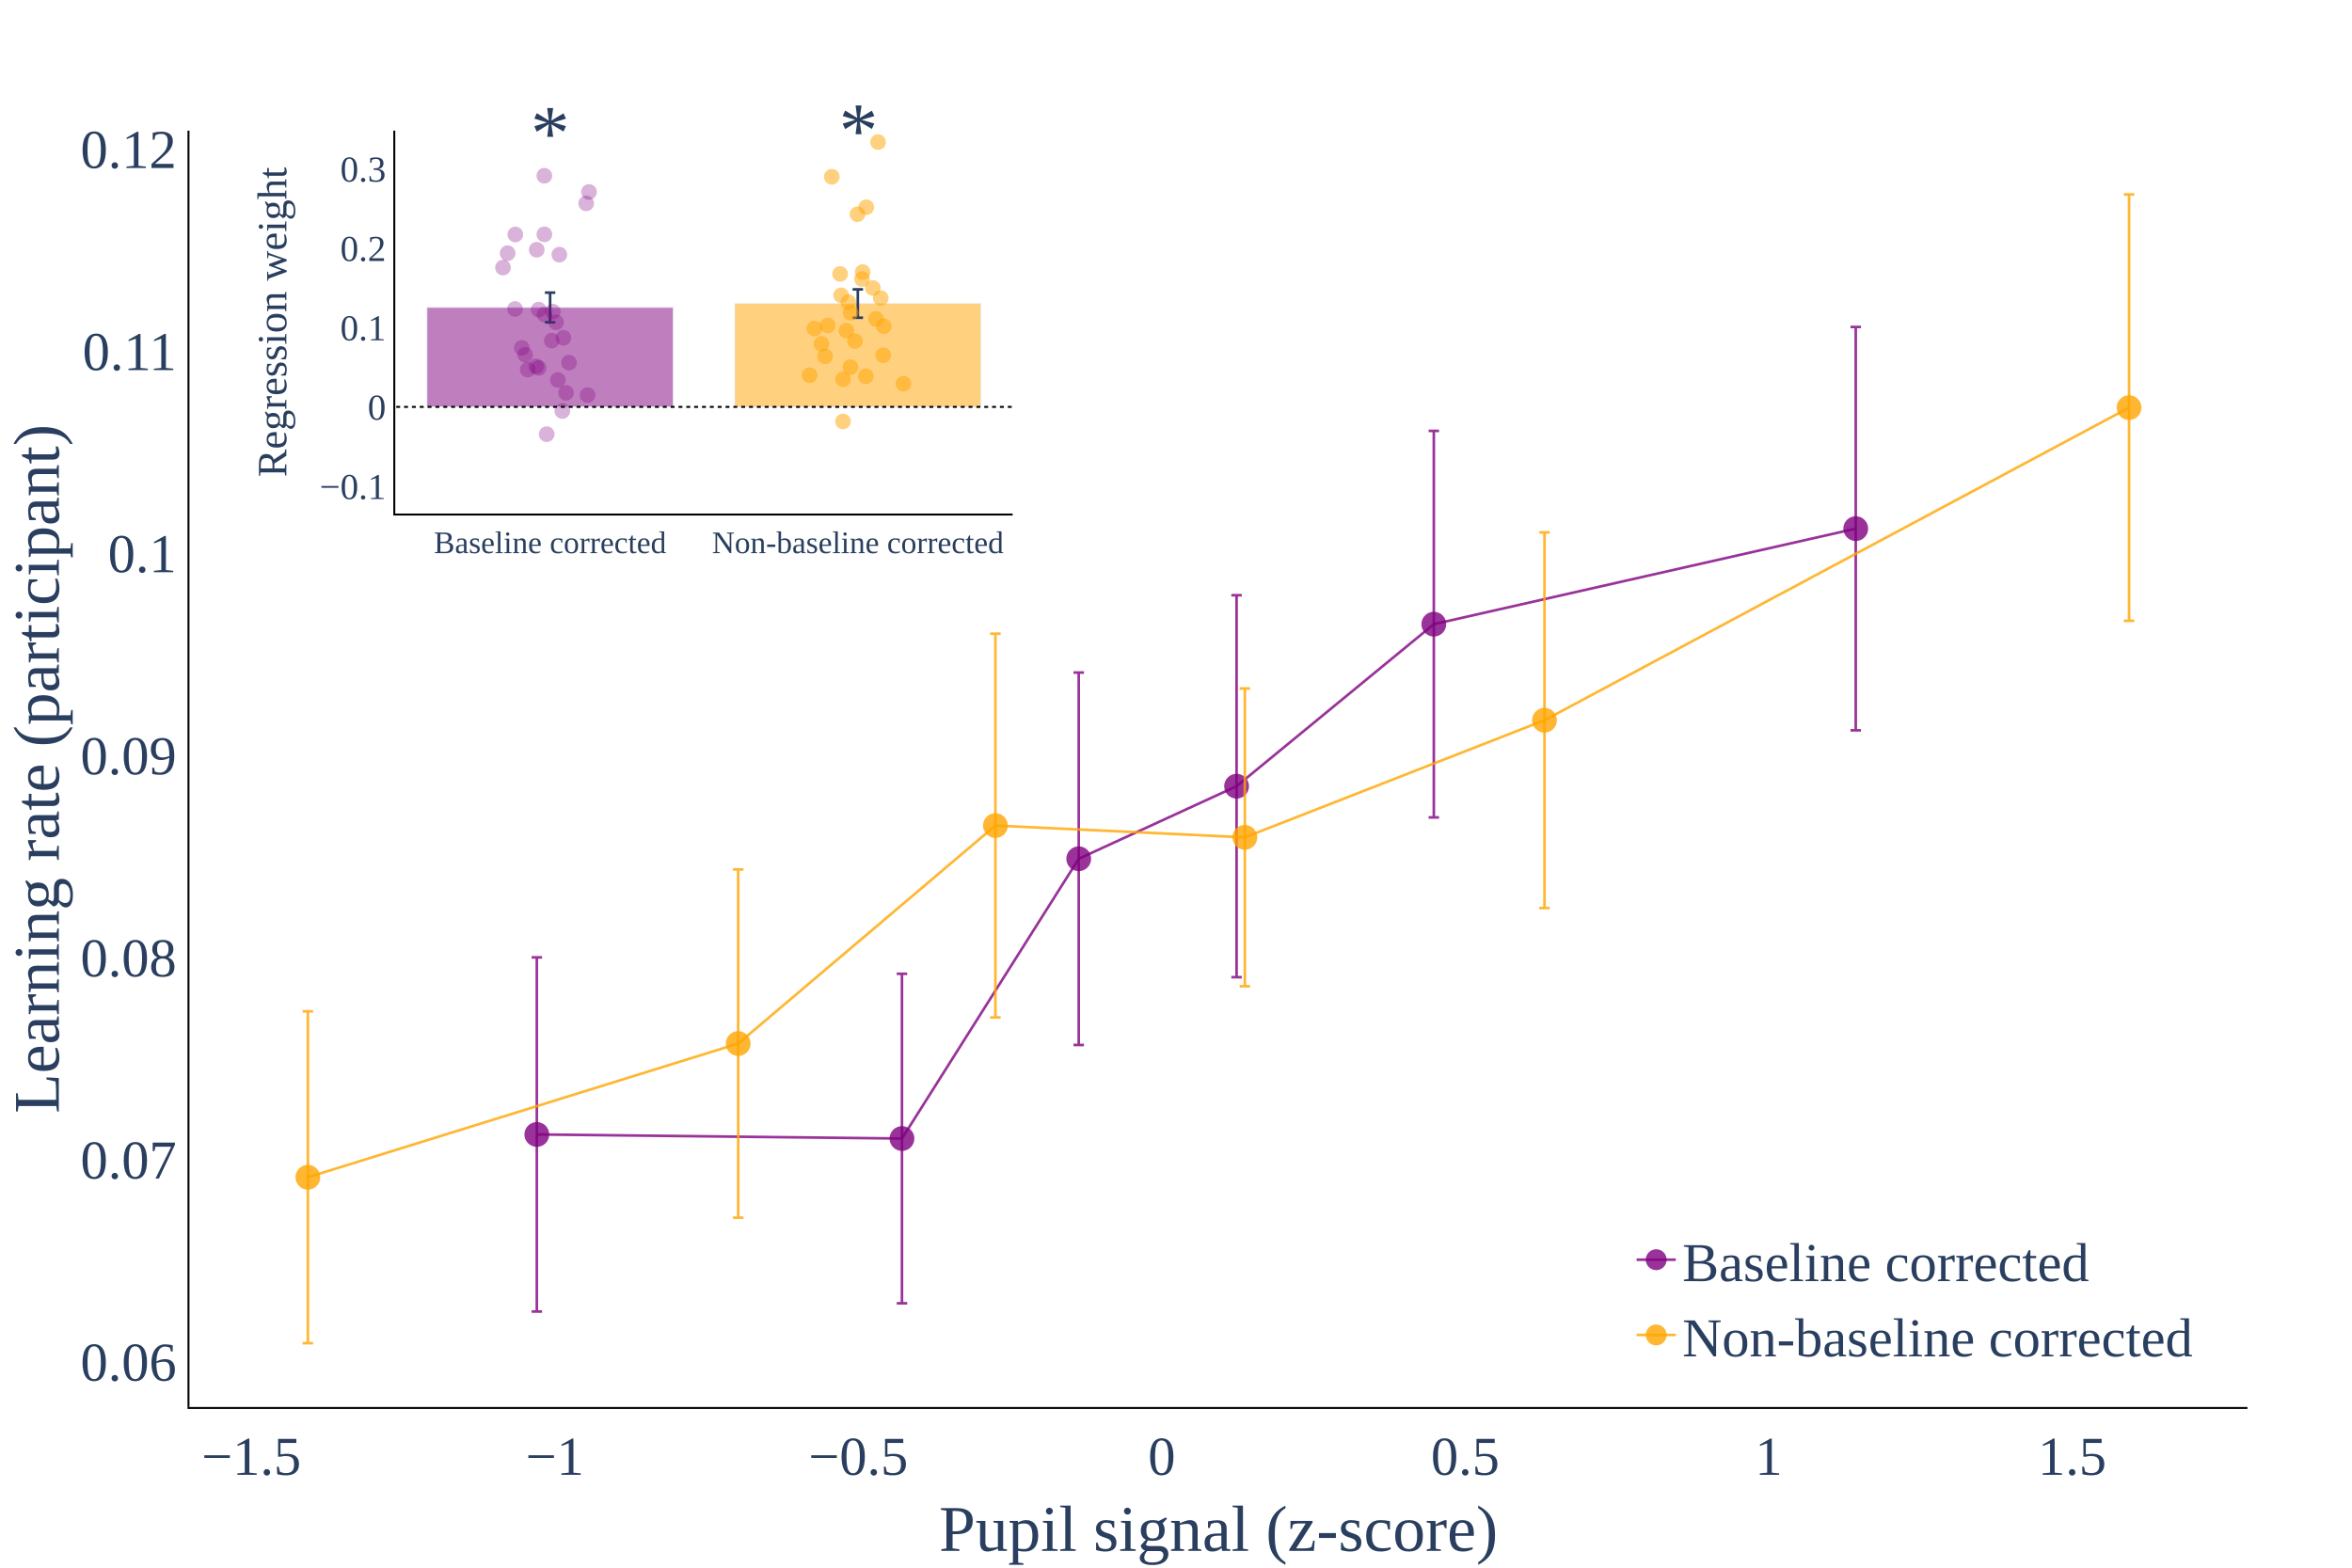
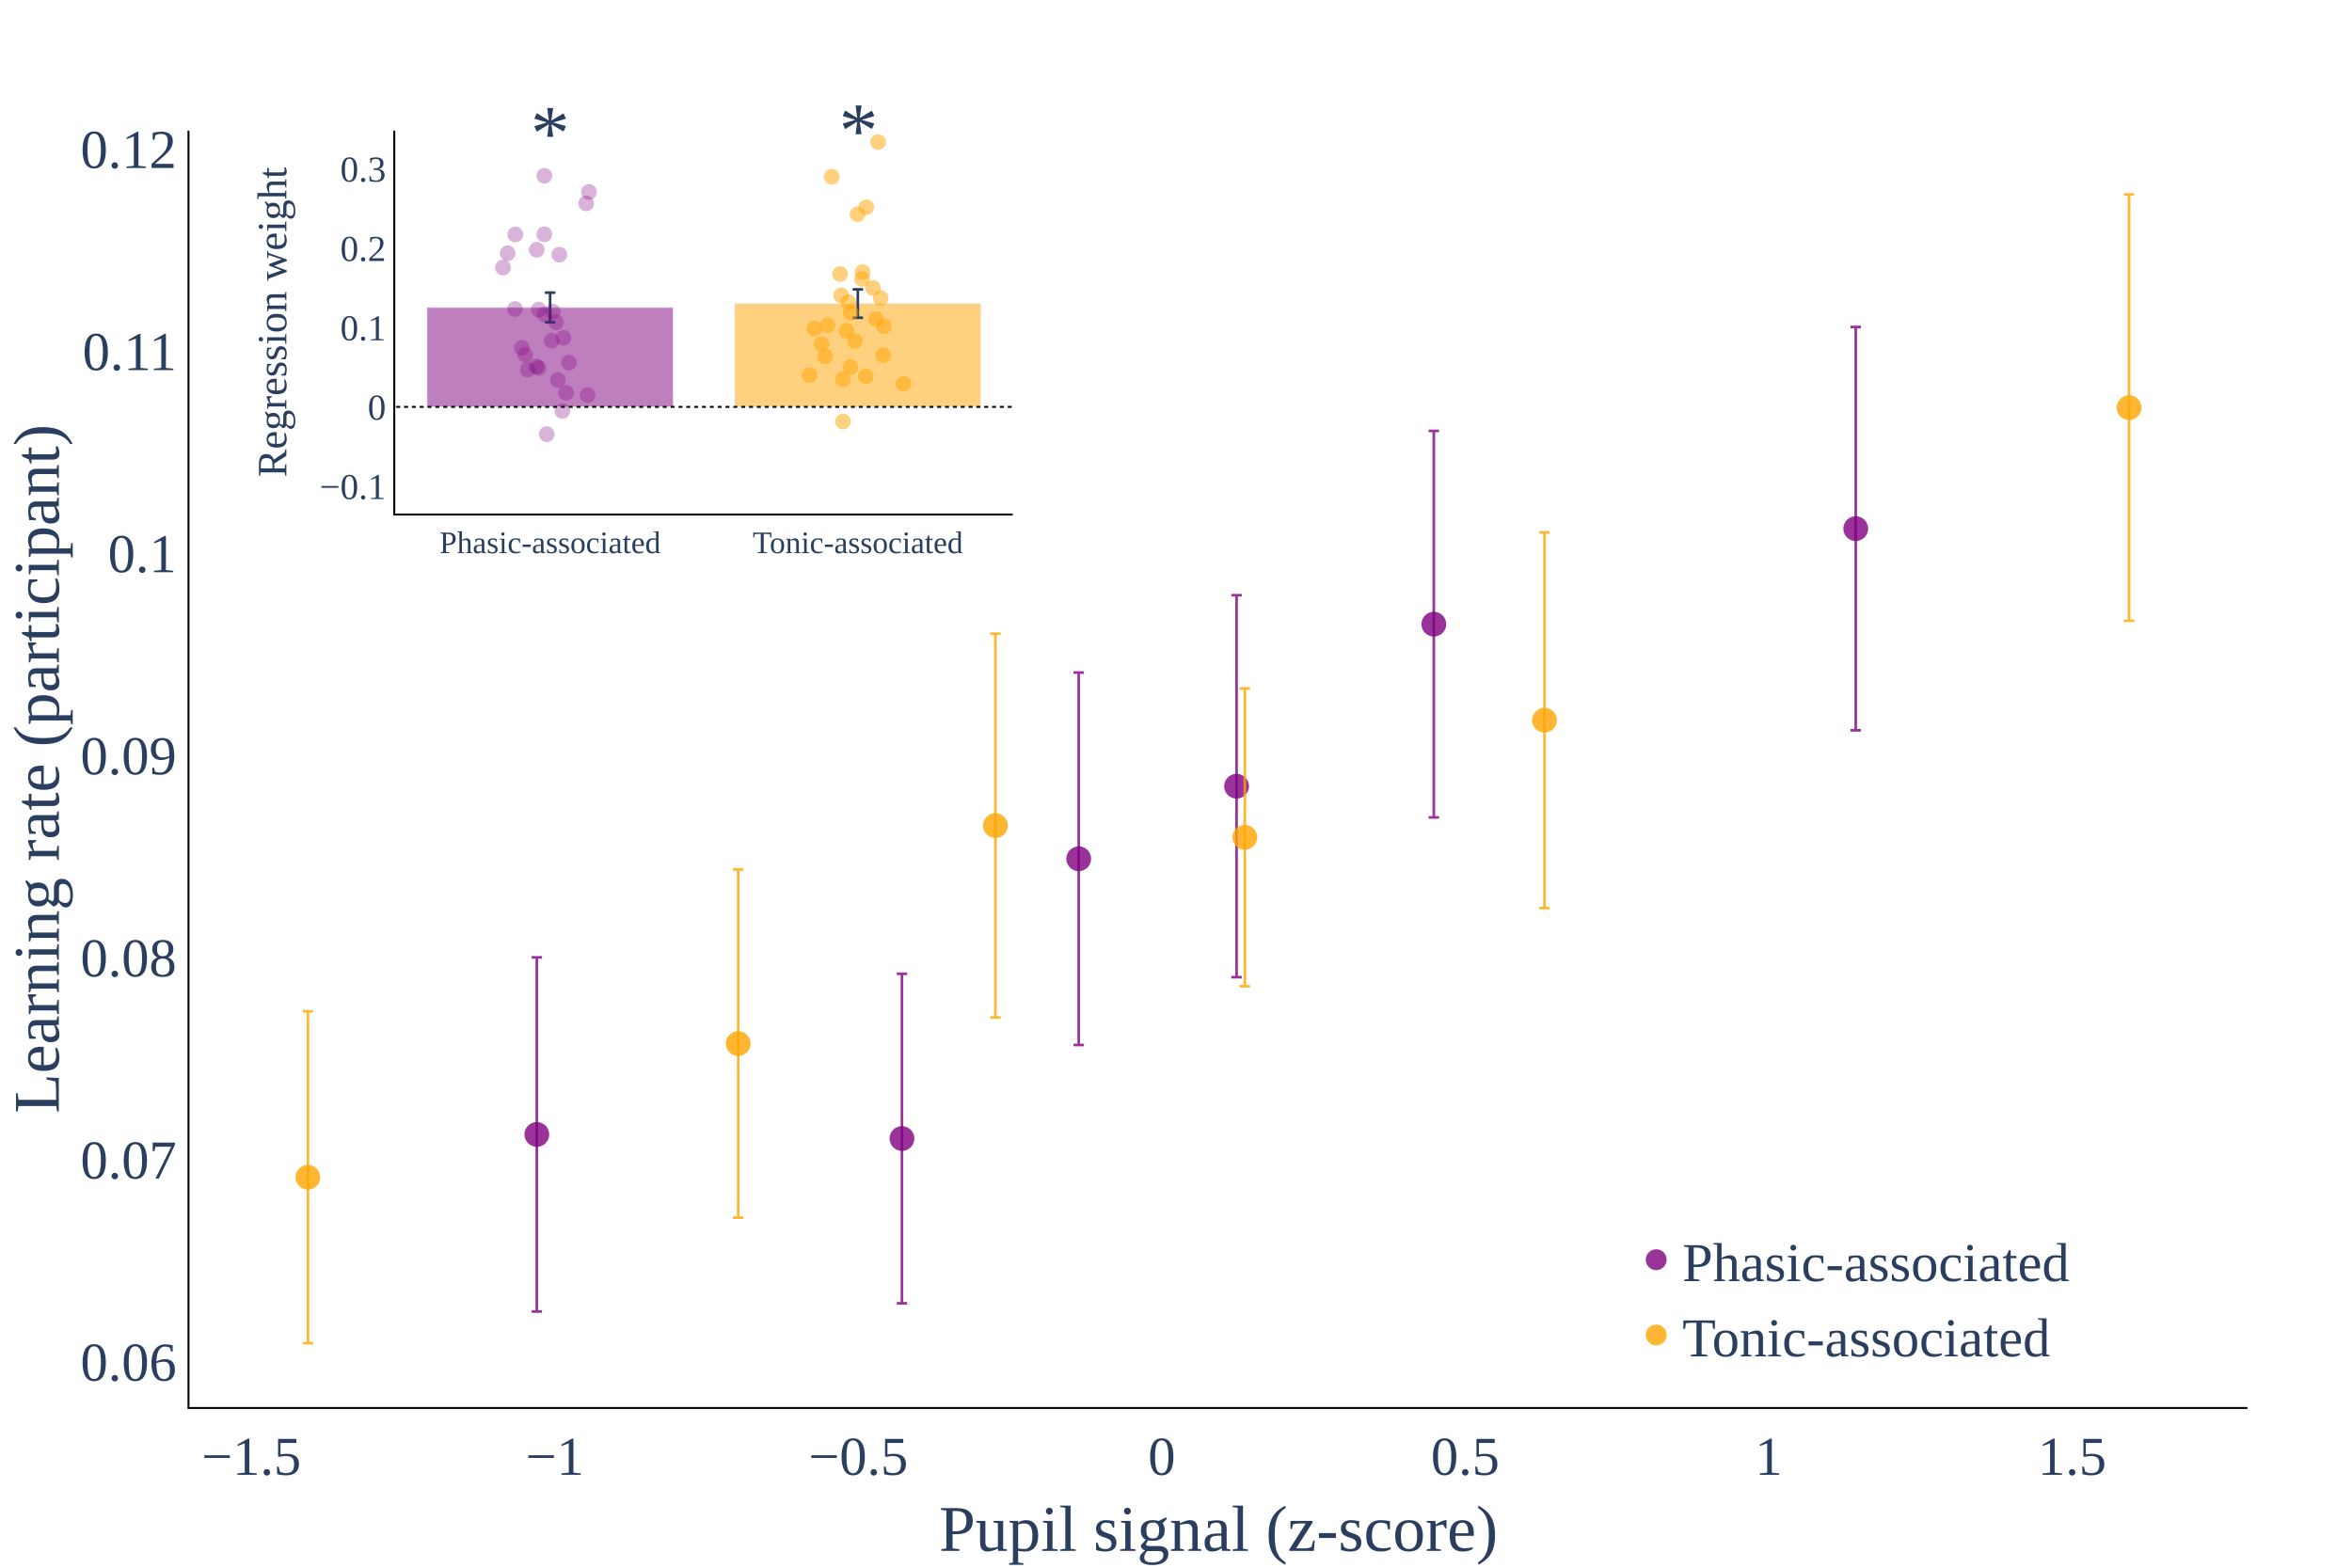
<svg xmlns="http://www.w3.org/2000/svg" class="main-svg" width="1800" height="1200" style="" viewBox="0 0 1800 1200">
  <rect x="0" y="0" width="1800" height="1200" style="fill: rgb(255, 255, 255); fill-opacity: 1;" />
-   <defs id="defs-8e2ad0">
+   <defs id="defs-ba826e">
    <g class="clips">
-       <clipPath id="clip8e2ad0xyplot" class="plotclip">
+       <clipPath id="clipba826exyplot" class="plotclip">
        <rect width="1575" height="977" />
      </clipPath>
-       <clipPath id="clip8e2ad0x2y2plot" class="plotclip">
+       <clipPath id="clipba826ex2y2plot" class="plotclip">
        <rect width="472.5" height="293.1" />
      </clipPath>
-       <clipPath class="axesclip" id="clip8e2ad0x">
+       <clipPath class="axesclip" id="clipba826ex">
        <rect x="145" y="0" width="1575" height="1200" />
      </clipPath>
-       <clipPath class="axesclip" id="clip8e2ad0y">
+       <clipPath class="axesclip" id="clipba826ey">
        <rect x="0" y="100" width="1800" height="977" />
      </clipPath>
-       <clipPath class="axesclip" id="clip8e2ad0xy">
+       <clipPath class="axesclip" id="clipba826exy">
        <rect x="145" y="100" width="1575" height="977" />
      </clipPath>
-       <clipPath class="axesclip" id="clip8e2ad0y2">
+       <clipPath class="axesclip" id="clipba826ey2">
        <rect x="0" y="100" width="1800" height="293.1" />
      </clipPath>
-       <clipPath class="axesclip" id="clip8e2ad0xy2">
+       <clipPath class="axesclip" id="clipba826exy2">
        <rect x="145" y="100" width="1575" height="293.1" />
      </clipPath>
-       <clipPath class="axesclip" id="clip8e2ad0x2">
+       <clipPath class="axesclip" id="clipba826ex2">
        <rect x="302.5" y="0" width="472.5" height="1200" />
      </clipPath>
-       <clipPath class="axesclip" id="clip8e2ad0x2y">
+       <clipPath class="axesclip" id="clipba826ex2y">
        <rect x="302.5" y="100" width="472.5" height="977" />
      </clipPath>
-       <clipPath class="axesclip" id="clip8e2ad0x2y2">
+       <clipPath class="axesclip" id="clipba826ex2y2">
        <rect x="302.5" y="100" width="472.5" height="293.1" />
      </clipPath>
    </g>
    <g class="gradients" />
    <g class="patterns" />
  </defs>
  <g class="bglayer">
    <rect class="bg" x="145" y="100" width="1575" height="977" style="fill: rgb(255, 255, 255); fill-opacity: 1; stroke-width: 0;" />
  </g>
  <g class="layer-below">
    <g class="imagelayer" />
    <g class="shapelayer" />
  </g>
  <g class="cartesianlayer">
    <g class="subplot xy">
      <g class="layer-subplot">
        <g class="shapelayer" />
        <g class="imagelayer" />
      </g>
      <g class="minor-gridlayer">
        <g class="x" />
        <g class="y" />
      </g>
      <g class="gridlayer">
        <g class="x">
          <path class="xgrid crisp" transform="translate(192.38,0)" d="M0,100v977" style="stroke: rgb(255, 255, 255); stroke-opacity: 1; stroke-width: 1px;" />
          <path class="xgrid crisp" transform="translate(424.63,0)" d="M0,100v977" style="stroke: rgb(255, 255, 255); stroke-opacity: 1; stroke-width: 1px;" />
          <path class="xgrid crisp" transform="translate(656.87,0)" d="M0,100v977" style="stroke: rgb(255, 255, 255); stroke-opacity: 1; stroke-width: 1px;" />
          <path class="xgrid crisp" transform="translate(1121.35,0)" d="M0,100v977" style="stroke: rgb(255, 255, 255); stroke-opacity: 1; stroke-width: 1px;" />
          <path class="xgrid crisp" transform="translate(1353.6,0)" d="M0,100v977" style="stroke: rgb(255, 255, 255); stroke-opacity: 1; stroke-width: 1px;" />
          <path class="xgrid crisp" transform="translate(1585.84,0)" d="M0,100v977" style="stroke: rgb(255, 255, 255); stroke-opacity: 1; stroke-width: 1px;" />
        </g>
        <g class="y">
          <path class="ygrid crisp" transform="translate(0,1042.14)" d="M145,0h1575" style="stroke: rgb(255, 255, 255); stroke-opacity: 1; stroke-width: 1px;" />
          <path class="ygrid crisp" transform="translate(0,887.42)" d="M145,0h1575" style="stroke: rgb(255, 255, 255); stroke-opacity: 1; stroke-width: 1px;" />
          <path class="ygrid crisp" transform="translate(0,732.71)" d="M145,0h1575" style="stroke: rgb(255, 255, 255); stroke-opacity: 1; stroke-width: 1px;" />
          <path class="ygrid crisp" transform="translate(0,578)" d="M145,0h1575" style="stroke: rgb(255, 255, 255); stroke-opacity: 1; stroke-width: 1px;" />
          <path class="ygrid crisp" transform="translate(0,423.29)" d="M145,0h1575" style="stroke: rgb(255, 255, 255); stroke-opacity: 1; stroke-width: 1px;" />
          <path class="ygrid crisp" transform="translate(0,268.58)" d="M145,0h1575" style="stroke: rgb(255, 255, 255); stroke-opacity: 1; stroke-width: 1px;" />
          <path class="ygrid crisp" transform="translate(0,113.87)" d="M145,0h1575" style="stroke: rgb(255, 255, 255); stroke-opacity: 1; stroke-width: 1px;" />
        </g>
      </g>
      <g class="zerolinelayer">
        <path class="xzl zl crisp" transform="translate(889.11,0)" d="M0,100v977" style="stroke: rgb(255, 255, 255); stroke-opacity: 1; stroke-width: 2px;" />
      </g>
      <g class="layer-between">
        <g class="shapelayer" />
        <g class="imagelayer" />
      </g>
      <path class="xlines-below" />
      <path class="ylines-below" />
      <g class="overlines-below" />
      <g class="xaxislayer-below" />
      <g class="yaxislayer-below" />
      <g class="overaxes-below" />
      <g class="overplot">
-         <g class="xy" transform="translate(145,100)" clip-path="url(#clip8e2ad0xyplot)">
+         <g class="xy" transform="translate(145,100)" clip-path="url(#clipba826exyplot)">
          <g class="scatterlayer mlayer">
-             <g class="trace scatter traced4ff0f" style="stroke-miterlimit: 2; opacity: 1;">
+             <g class="trace scatter trace9ca443" style="stroke-miterlimit: 2; opacity: 1;">
              <g class="fills" />
              <g class="errorbars">
                <g class="errorbar" style="opacity: 1;">
                  <path class="yerror" d="M261.83,632.83h8m-4,0V903.93m-4,0h8" style="vector-effect: none; stroke-width: 2px; stroke: rgb(128, 0, 128); stroke-opacity: 0.8;" />
                </g>
                <g class="errorbar" style="opacity: 1;">
                  <path class="yerror" d="M541.28,645.39h8m-4,0V897.61m-4,0h8" style="vector-effect: none; stroke-width: 2px; stroke: rgb(128, 0, 128); stroke-opacity: 0.8;" />
                </g>
                <g class="errorbar" style="opacity: 1;">
                  <path class="yerror" d="M676.55,414.81h8m-4,0V699.89m-4,0h8" style="vector-effect: none; stroke-width: 2px; stroke: rgb(128, 0, 128); stroke-opacity: 0.8;" />
                </g>
                <g class="errorbar" style="opacity: 1;">
                  <path class="yerror" d="M797.35,355.62h8m-4,0V648m-4,0h8" style="vector-effect: none; stroke-width: 2px; stroke: rgb(128, 0, 128); stroke-opacity: 0.8;" />
                </g>
                <g class="errorbar" style="opacity: 1;">
                  <path class="yerror" d="M948.32,229.83h8m-4,0V525.7m-4,0h8" style="vector-effect: none; stroke-width: 2px; stroke: rgb(128, 0, 128); stroke-opacity: 0.8;" />
                </g>
                <g class="errorbar" style="opacity: 1;">
                  <path class="yerror" d="M1271.21,150.27h8m-4,0V459.02m-4,0h8" style="vector-effect: none; stroke-width: 2px; stroke: rgb(128, 0, 128); stroke-opacity: 0.8;" />
                </g>
              </g>
-               <g class="lines">
-                 <path class="js-line" d="M265.83,768.38L545.28,771.5L680.55,557.35L801.35,501.81L952.32,377.77L1275.21,304.64" style="vector-effect: none; fill: none; stroke: rgb(128, 0, 128); stroke-opacity: 0.8; stroke-width: 2px; opacity: 1;" />
-               </g>
+               <g class="lines" />
              <g class="points">
                <path class="point" transform="translate(265.83,768.38)" d="M9.5,0A9.5,9.5 0 1,1 0,-9.5A9.5,9.5 0 0,1 9.5,0Z" style="opacity: 1; stroke-width: 0px; fill: rgb(128, 0, 128); fill-opacity: 0.8;" />
                <path class="point" transform="translate(545.28,771.5)" d="M9.5,0A9.5,9.5 0 1,1 0,-9.5A9.5,9.5 0 0,1 9.5,0Z" style="opacity: 1; stroke-width: 0px; fill: rgb(128, 0, 128); fill-opacity: 0.8;" />
                <path class="point" transform="translate(680.55,557.35)" d="M9.5,0A9.5,9.5 0 1,1 0,-9.5A9.5,9.5 0 0,1 9.5,0Z" style="opacity: 1; stroke-width: 0px; fill: rgb(128, 0, 128); fill-opacity: 0.8;" />
                <path class="point" transform="translate(801.35,501.81)" d="M9.5,0A9.5,9.5 0 1,1 0,-9.5A9.5,9.5 0 0,1 9.5,0Z" style="opacity: 1; stroke-width: 0px; fill: rgb(128, 0, 128); fill-opacity: 0.8;" />
                <path class="point" transform="translate(952.32,377.77)" d="M9.5,0A9.5,9.5 0 1,1 0,-9.5A9.5,9.5 0 0,1 9.5,0Z" style="opacity: 1; stroke-width: 0px; fill: rgb(128, 0, 128); fill-opacity: 0.8;" />
                <path class="point" transform="translate(1275.21,304.64)" d="M9.5,0A9.5,9.5 0 1,1 0,-9.5A9.5,9.5 0 0,1 9.5,0Z" style="opacity: 1; stroke-width: 0px; fill: rgb(128, 0, 128); fill-opacity: 0.8;" />
              </g>
              <g class="text" />
            </g>
-             <g class="trace scatter trace650ee5" style="stroke-miterlimit: 2; opacity: 1;">
+             <g class="trace scatter trace01e8f9" style="stroke-miterlimit: 2; opacity: 1;">
              <g class="fills" />
              <g class="errorbars">
                <g class="errorbar" style="opacity: 1;">
                  <path class="yerror" d="M86.63,674.13h8m-4,0V928.15m-4,0h8" style="vector-effect: none; stroke-width: 2px; stroke: rgb(255, 165, 0); stroke-opacity: 0.8;" />
                </g>
                <g class="errorbar" style="opacity: 1;">
                  <path class="yerror" d="M415.95,565.52h8m-4,0V832.09m-4,0h8" style="vector-effect: none; stroke-width: 2px; stroke: rgb(255, 165, 0); stroke-opacity: 0.8;" />
                </g>
                <g class="errorbar" style="opacity: 1;">
                  <path class="yerror" d="M612.8,385.06h8m-4,0V678.83m-4,0h8" style="vector-effect: none; stroke-width: 2px; stroke: rgb(255, 165, 0); stroke-opacity: 0.8;" />
                </g>
                <g class="errorbar" style="opacity: 1;">
                  <path class="yerror" d="M803.69,426.99h8m-4,0V654.93m-4,0h8" style="vector-effect: none; stroke-width: 2px; stroke: rgb(255, 165, 0); stroke-opacity: 0.8;" />
                </g>
                <g class="errorbar" style="opacity: 1;">
                  <path class="yerror" d="M1033.01,307.53h8m-4,0V595.06m-4,0h8" style="vector-effect: none; stroke-width: 2px; stroke: rgb(255, 165, 0); stroke-opacity: 0.8;" />
                </g>
                <g class="errorbar" style="opacity: 1;">
                  <path class="yerror" d="M1480.38,48.85h8m-4,0V375.19m-4,0h8" style="vector-effect: none; stroke-width: 2px; stroke: rgb(255, 165, 0); stroke-opacity: 0.8;" />
                </g>
              </g>
-               <g class="lines">
-                 <path class="js-line" d="M90.63,801.14L419.95,698.8L616.8,531.94L807.69,540.96L1037.01,451.3L1484.38,212.02" style="vector-effect: none; fill: none; stroke: rgb(255, 165, 0); stroke-opacity: 0.8; stroke-width: 2px; opacity: 1;" />
-               </g>
+               <g class="lines" />
              <g class="points">
                <path class="point" transform="translate(90.63,801.14)" d="M9.5,0A9.5,9.5 0 1,1 0,-9.5A9.5,9.5 0 0,1 9.5,0Z" style="opacity: 1; stroke-width: 0px; fill: rgb(255, 165, 0); fill-opacity: 0.8;" />
                <path class="point" transform="translate(419.95,698.8)" d="M9.5,0A9.5,9.5 0 1,1 0,-9.5A9.5,9.5 0 0,1 9.5,0Z" style="opacity: 1; stroke-width: 0px; fill: rgb(255, 165, 0); fill-opacity: 0.8;" />
                <path class="point" transform="translate(616.8,531.94)" d="M9.5,0A9.5,9.5 0 1,1 0,-9.5A9.5,9.5 0 0,1 9.5,0Z" style="opacity: 1; stroke-width: 0px; fill: rgb(255, 165, 0); fill-opacity: 0.8;" />
                <path class="point" transform="translate(807.69,540.96)" d="M9.5,0A9.5,9.5 0 1,1 0,-9.5A9.5,9.5 0 0,1 9.5,0Z" style="opacity: 1; stroke-width: 0px; fill: rgb(255, 165, 0); fill-opacity: 0.8;" />
                <path class="point" transform="translate(1037.01,451.3)" d="M9.5,0A9.5,9.5 0 1,1 0,-9.5A9.5,9.5 0 0,1 9.5,0Z" style="opacity: 1; stroke-width: 0px; fill: rgb(255, 165, 0); fill-opacity: 0.8;" />
                <path class="point" transform="translate(1484.38,212.02)" d="M9.5,0A9.5,9.5 0 1,1 0,-9.5A9.5,9.5 0 0,1 9.5,0Z" style="opacity: 1; stroke-width: 0px; fill: rgb(255, 165, 0); fill-opacity: 0.8;" />
              </g>
              <g class="text" />
            </g>
          </g>
        </g>
      </g>
      <path class="xlines-above crisp" d="M143.5,1077.75H1720" style="fill: none; stroke-width: 1.5px; stroke: rgb(0, 0, 0); stroke-opacity: 1;" />
      <path class="ylines-above crisp" d="M144.25,100V1077" style="fill: none; stroke-width: 1.5px; stroke: rgb(0, 0, 0); stroke-opacity: 1;" />
      <g class="overlines-above" />
      <g class="xaxislayer-above">
        <g class="xtick">
          <text text-anchor="middle" x="0" y="1128.9" transform="translate(192.38,0)" style="font-family: 'Times New Roman'; font-size: 42px; fill: rgb(42, 63, 95); fill-opacity: 1; white-space: pre; opacity: 1;">−1.5</text>
        </g>
        <g class="xtick">
          <text text-anchor="middle" x="0" y="1128.9" style="font-family: 'Times New Roman'; font-size: 42px; fill: rgb(42, 63, 95); fill-opacity: 1; white-space: pre; opacity: 1;" transform="translate(424.63,0)">−1</text>
        </g>
        <g class="xtick">
          <text text-anchor="middle" x="0" y="1128.9" style="font-family: 'Times New Roman'; font-size: 42px; fill: rgb(42, 63, 95); fill-opacity: 1; white-space: pre; opacity: 1;" transform="translate(656.87,0)">−0.5</text>
        </g>
        <g class="xtick">
          <text text-anchor="middle" x="0" y="1128.9" style="font-family: 'Times New Roman'; font-size: 42px; fill: rgb(42, 63, 95); fill-opacity: 1; white-space: pre; opacity: 1;" transform="translate(889.11,0)">0</text>
        </g>
        <g class="xtick">
          <text text-anchor="middle" x="0" y="1128.9" style="font-family: 'Times New Roman'; font-size: 42px; fill: rgb(42, 63, 95); fill-opacity: 1; white-space: pre; opacity: 1;" transform="translate(1121.35,0)">0.5</text>
        </g>
        <g class="xtick">
          <text text-anchor="middle" x="0" y="1128.9" style="font-family: 'Times New Roman'; font-size: 42px; fill: rgb(42, 63, 95); fill-opacity: 1; white-space: pre; opacity: 1;" transform="translate(1353.6,0)">1</text>
        </g>
        <g class="xtick">
          <text text-anchor="middle" x="0" y="1128.9" style="font-family: 'Times New Roman'; font-size: 42px; fill: rgb(42, 63, 95); fill-opacity: 1; white-space: pre; opacity: 1;" transform="translate(1585.84,0)">1.5</text>
        </g>
      </g>
      <g class="yaxislayer-above">
        <g class="ytick">
          <text text-anchor="end" x="135.1" y="14.7" transform="translate(0,1042.14)" style="font-family: 'Times New Roman'; font-size: 42px; fill: rgb(42, 63, 95); fill-opacity: 1; white-space: pre; opacity: 1;">0.06</text>
        </g>
        <g class="ytick">
          <text text-anchor="end" x="135.1" y="14.7" style="font-family: 'Times New Roman'; font-size: 42px; fill: rgb(42, 63, 95); fill-opacity: 1; white-space: pre; opacity: 1;" transform="translate(0,887.42)">0.07</text>
        </g>
        <g class="ytick">
          <text text-anchor="end" x="135.1" y="14.7" style="font-family: 'Times New Roman'; font-size: 42px; fill: rgb(42, 63, 95); fill-opacity: 1; white-space: pre; opacity: 1;" transform="translate(0,732.71)">0.08</text>
        </g>
        <g class="ytick">
          <text text-anchor="end" x="135.1" y="14.7" style="font-family: 'Times New Roman'; font-size: 42px; fill: rgb(42, 63, 95); fill-opacity: 1; white-space: pre; opacity: 1;" transform="translate(0,578)">0.09</text>
        </g>
        <g class="ytick">
          <text text-anchor="end" x="135.1" y="14.7" style="font-family: 'Times New Roman'; font-size: 42px; fill: rgb(42, 63, 95); fill-opacity: 1; white-space: pre; opacity: 1;" transform="translate(0,423.29)">0.1</text>
        </g>
        <g class="ytick">
          <text text-anchor="end" x="135.1" y="14.7" style="font-family: 'Times New Roman'; font-size: 42px; fill: rgb(42, 63, 95); fill-opacity: 1; white-space: pre; opacity: 1;" transform="translate(0,268.58)">0.11</text>
        </g>
        <g class="ytick">
          <text text-anchor="end" x="135.1" y="14.7" style="font-family: 'Times New Roman'; font-size: 42px; fill: rgb(42, 63, 95); fill-opacity: 1; white-space: pre; opacity: 1;" transform="translate(0,113.87)">0.12</text>
        </g>
      </g>
      <g class="overaxes-above" />
    </g>
    <g class="subplot x2y2">
      <rect class="bg" x="302.5" y="100" width="472.5" height="293.1" style="fill: rgb(255, 255, 255); fill-opacity: 1; stroke-width: 0;" />
      <g class="layer-subplot">
        <g class="shapelayer" />
        <g class="imagelayer" />
      </g>
      <g class="minor-gridlayer">
        <g class="x2" />
        <g class="y2" />
      </g>
      <g class="gridlayer">
        <g class="x2" />
        <g class="y2">
          <path class="y2grid crisp" transform="translate(0,372.21)" d="M302.5,0h472.5" style="stroke: rgb(255, 255, 255); stroke-opacity: 1; stroke-width: 1px;" />
          <path class="y2grid crisp" transform="translate(0,250.71)" d="M302.5,0h472.5" style="stroke: rgb(255, 255, 255); stroke-opacity: 1; stroke-width: 1px;" />
          <path class="y2grid crisp" transform="translate(0,189.96)" d="M302.5,0h472.5" style="stroke: rgb(255, 255, 255); stroke-opacity: 1; stroke-width: 1px;" />
          <path class="y2grid crisp" transform="translate(0,129.21)" d="M302.5,0h472.5" style="stroke: rgb(255, 255, 255); stroke-opacity: 1; stroke-width: 1px;" />
        </g>
      </g>
      <g class="zerolinelayer">
        <path class="y2zl zl crisp" transform="translate(0,311.46)" d="M302.5,0h472.5" style="stroke: rgb(255, 255, 255); stroke-opacity: 1; stroke-width: 2px;" />
      </g>
      <g class="layer-between">
        <g class="shapelayer" />
        <g class="imagelayer" />
      </g>
      <path class="xlines-below" />
      <path class="ylines-below" />
      <g class="overlines-below" />
      <g class="xaxislayer-below" />
      <g class="yaxislayer-below" />
      <g class="overaxes-below" />
      <g class="overplot">
-         <g class="x2y2" transform="translate(302.5,100)" clip-path="url(#clip8e2ad0x2y2plot)">
+         <g class="x2y2" transform="translate(302.5,100)" clip-path="url(#clipba826ex2y2plot)">
          <g class="barlayer mlayer">
            <g class="trace bars" style="opacity: 1;">
              <g class="points">
                <g class="point">
                  <path d="M24.3,211.46V135.36H212.7V211.46Z" style="vector-effect: none; opacity: 1; stroke-width: 0.5px; fill: rgb(128, 0, 128); fill-opacity: 0.5; stroke: rgb(229, 236, 246); stroke-opacity: 1;" />
                </g>
              </g>
              <g class="errorbar" style="opacity: 1;">
                <path class="yerror" d="M114.5,124h8m-4,0V146.72m-4,0h8" style="vector-effect: none; stroke-width: 2px; stroke: rgb(42, 63, 95); stroke-opacity: 1;" />
              </g>
            </g>
            <g class="trace bars" style="opacity: 1;">
              <g class="points">
                <g class="point">
                  <path d="M259.8,211.46V132.36H448.2V211.46Z" style="vector-effect: none; opacity: 1; stroke-width: 0.5px; fill: rgb(255, 165, 0); fill-opacity: 0.5; stroke: rgb(229, 236, 246); stroke-opacity: 1;" />
                </g>
              </g>
              <g class="errorbar" style="opacity: 1;">
                <path class="yerror" d="M350,121.5h8m-4,0V143.21m-4,0h8" style="vector-effect: none; stroke-width: 2px; stroke: rgb(42, 63, 95); stroke-opacity: 1;" />
              </g>
            </g>
          </g>
          <g class="scatterlayer mlayer">
-             <g class="trace scatter trace78e504" style="stroke-miterlimit: 2; opacity: 1;">
+             <g class="trace scatter tracef93524" style="stroke-miterlimit: 2; opacity: 1;">
              <g class="fills" />
              <g class="errorbars" />
              <g class="lines" />
              <g class="points">
                <path class="point" transform="translate(127.86,214.61)" d="M6,0A6,6 0 1,1 0,-6A6,6 0 0,1 6,0Z" style="opacity: 1; stroke-width: 0px; fill: rgb(128, 0, 128); fill-opacity: 0.3;" />
                <path class="point" transform="translate(115.9,232.35)" d="M6,0A6,6 0 1,1 0,-6A6,6 0 0,1 6,0Z" style="opacity: 1; stroke-width: 0px; fill: rgb(128, 0, 128); fill-opacity: 0.3;" />
                <path class="point" transform="translate(130.7,200.7)" d="M6,0A6,6 0 1,1 0,-6A6,6 0 0,1 6,0Z" style="opacity: 1; stroke-width: 0px; fill: rgb(128, 0, 128); fill-opacity: 0.3;" />
                <path class="point" transform="translate(147.19,202.42)" d="M6,0A6,6 0 1,1 0,-6A6,6 0 0,1 6,0Z" style="opacity: 1; stroke-width: 0px; fill: rgb(128, 0, 128); fill-opacity: 0.3;" />
                <path class="point" transform="translate(114.09,79.39)" d="M6,0A6,6 0 1,1 0,-6A6,6 0 0,1 6,0Z" style="opacity: 1; stroke-width: 0px; fill: rgb(128, 0, 128); fill-opacity: 0.3;" />
                <path class="point" transform="translate(114.09,34.54)" d="M6,0A6,6 0 1,1 0,-6A6,6 0 0,1 6,0Z" style="opacity: 1; stroke-width: 0px; fill: rgb(128, 0, 128); fill-opacity: 0.3;" />
                <path class="point" transform="translate(148.25,46.94)" d="M6,0A6,6 0 1,1 0,-6A6,6 0 0,1 6,0Z" style="opacity: 1; stroke-width: 0px; fill: rgb(128, 0, 128); fill-opacity: 0.3;" />
                <path class="point" transform="translate(132.96,177.59)" d="M6,0A6,6 0 1,1 0,-6A6,6 0 0,1 6,0Z" style="opacity: 1; stroke-width: 0px; fill: rgb(128, 0, 128); fill-opacity: 0.3;" />
                <path class="point" transform="translate(109.66,-10.95)" d="M6,0A6,6 0 1,1 0,-6A6,6 0 0,1 6,0Z" style="opacity: 1; stroke-width: 0px; fill: rgb(128, 0, 128); fill-opacity: 0.3;" />
                <path class="point" transform="translate(128.72,158.58)" d="M6,0A6,6 0 1,1 0,-6A6,6 0 0,1 6,0Z" style="opacity: 1; stroke-width: 0px; fill: rgb(128, 0, 128); fill-opacity: 0.3;" />
                <path class="point" transform="translate(109.77,181.68)" d="M6,0A6,6 0 1,1 0,-6A6,6 0 0,1 6,0Z" style="opacity: 1; stroke-width: 0px; fill: rgb(128, 0, 128); fill-opacity: 0.3;" />
                <path class="point" transform="translate(109.73,136.99)" d="M6,0A6,6 0 1,1 0,-6A6,6 0 0,1 6,0Z" style="opacity: 1; stroke-width: 0px; fill: rgb(128, 0, 128); fill-opacity: 0.3;" />
                <path class="point" transform="translate(123.06,146.73)" d="M6,0A6,6 0 1,1 0,-6A6,6 0 0,1 6,0Z" style="opacity: 1; stroke-width: 0px; fill: rgb(128, 0, 128); fill-opacity: 0.3;" />
                <path class="point" transform="translate(82.45,104.81)" d="M6,0A6,6 0 1,1 0,-6A6,6 0 0,1 6,0Z" style="opacity: 1; stroke-width: 0px; fill: rgb(128, 0, 128); fill-opacity: 0.3;" />
                <path class="point" transform="translate(86,93.82)" d="M6,0A6,6 0 1,1 0,-6A6,6 0 0,1 6,0Z" style="opacity: 1; stroke-width: 0px; fill: rgb(128, 0, 128); fill-opacity: 0.3;" />
                <path class="point" transform="translate(107.91,180.38)" d="M6,0A6,6 0 1,1 0,-6A6,6 0 0,1 6,0Z" style="opacity: 1; stroke-width: 0px; fill: rgb(128, 0, 128); fill-opacity: 0.3;" />
                <path class="point" transform="translate(99.42,171.56)" d="M6,0A6,6 0 1,1 0,-6A6,6 0 0,1 6,0Z" style="opacity: 1; stroke-width: 0px; fill: rgb(128, 0, 128); fill-opacity: 0.3;" />
                <path class="point" transform="translate(124.42,190.82)" d="M6,0A6,6 0 1,1 0,-6A6,6 0 0,1 6,0Z" style="opacity: 1; stroke-width: 0px; fill: rgb(128, 0, 128); fill-opacity: 0.3;" />
                <path class="point" transform="translate(101.39,182.96)" d="M6,0A6,6 0 1,1 0,-6A6,6 0 0,1 6,0Z" style="opacity: 1; stroke-width: 0px; fill: rgb(128, 0, 128); fill-opacity: 0.3;" />
                <path class="point" transform="translate(91.89,79.5)" d="M6,0A6,6 0 1,1 0,-6A6,6 0 0,1 6,0Z" style="opacity: 1; stroke-width: 0px; fill: rgb(128, 0, 128); fill-opacity: 0.3;" />
                <path class="point" transform="translate(146.11,55.67)" d="M6,0A6,6 0 1,1 0,-6A6,6 0 0,1 6,0Z" style="opacity: 1; stroke-width: 0px; fill: rgb(128, 0, 128); fill-opacity: 0.3;" />
                <path class="point" transform="translate(114.25,140.8)" d="M6,0A6,6 0 1,1 0,-6A6,6 0 0,1 6,0Z" style="opacity: 1; stroke-width: 0px; fill: rgb(128, 0, 128); fill-opacity: 0.3;" />
                <path class="point" transform="translate(119.77,160.74)" d="M6,0A6,6 0 1,1 0,-6A6,6 0 0,1 6,0Z" style="opacity: 1; stroke-width: 0px; fill: rgb(128, 0, 128); fill-opacity: 0.3;" />
                <path class="point" transform="translate(91.66,136.52)" d="M6,0A6,6 0 1,1 0,-6A6,6 0 0,1 6,0Z" style="opacity: 1; stroke-width: 0px; fill: rgb(128, 0, 128); fill-opacity: 0.3;" />
                <path class="point" transform="translate(108.24,91.17)" d="M6,0A6,6 0 1,1 0,-6A6,6 0 0,1 6,0Z" style="opacity: 1; stroke-width: 0px; fill: rgb(128, 0, 128); fill-opacity: 0.3;" />
                <path class="point" transform="translate(120.59,138.52)" d="M6,0A6,6 0 1,1 0,-6A6,6 0 0,1 6,0Z" style="opacity: 1; stroke-width: 0px; fill: rgb(128, 0, 128); fill-opacity: 0.3;" />
                <path class="point" transform="translate(96.82,166.25)" d="M6,0A6,6 0 1,1 0,-6A6,6 0 0,1 6,0Z" style="opacity: 1; stroke-width: 0px; fill: rgb(128, 0, 128); fill-opacity: 0.3;" />
                <path class="point" transform="translate(125.58,94.93)" d="M6,0A6,6 0 1,1 0,-6A6,6 0 0,1 6,0Z" style="opacity: 1; stroke-width: 0px; fill: rgb(128, 0, 128); fill-opacity: 0.3;" />
              </g>
              <g class="text" />
            </g>
-             <g class="trace scatter trace81b611" style="stroke-miterlimit: 2; opacity: 1;">
+             <g class="trace scatter trace8b9aa2" style="stroke-miterlimit: 2; opacity: 1;">
              <g class="fills" />
              <g class="errorbars" />
              <g class="lines" />
              <g class="points">
                <path class="point" transform="translate(342.68,190.27)" d="M6,0A6,6 0 1,1 0,-6A6,6 0 0,1 6,0Z" style="opacity: 1; stroke-width: 0px; fill: rgb(255, 165, 0); fill-opacity: 0.5;" />
                <path class="point" transform="translate(348.5,139.34)" d="M6,0A6,6 0 1,1 0,-6A6,6 0 0,1 6,0Z" style="opacity: 1; stroke-width: 0px; fill: rgb(255, 165, 0); fill-opacity: 0.5;" />
                <path class="point" transform="translate(342.66,222.61)" d="M6,0A6,6 0 1,1 0,-6A6,6 0 0,1 6,0Z" style="opacity: 1; stroke-width: 0px; fill: rgb(255, 165, 0); fill-opacity: 0.5;" />
                <path class="point" transform="translate(388.9,193.73)" d="M6,0A6,6 0 1,1 0,-6A6,6 0 0,1 6,0Z" style="opacity: 1; stroke-width: 0px; fill: rgb(255, 165, 0); fill-opacity: 0.5;" />
                <path class="point" transform="translate(353.75,63.98)" d="M6,0A6,6 0 1,1 0,-6A6,6 0 0,1 6,0Z" style="opacity: 1; stroke-width: 0px; fill: rgb(255, 165, 0); fill-opacity: 0.5;" />
                <path class="point" transform="translate(334.07,35.31)" d="M6,0A6,6 0 1,1 0,-6A6,6 0 0,1 6,0Z" style="opacity: 1; stroke-width: 0px; fill: rgb(255, 165, 0); fill-opacity: 0.5;" />
                <path class="point" transform="translate(369.5,8.74)" d="M6,0A6,6 0 1,1 0,-6A6,6 0 0,1 6,0Z" style="opacity: 1; stroke-width: 0px; fill: rgb(255, 165, 0); fill-opacity: 0.5;" />
                <path class="point" transform="translate(331,149.1)" d="M6,0A6,6 0 1,1 0,-6A6,6 0 0,1 6,0Z" style="opacity: 1; stroke-width: 0px; fill: rgb(255, 165, 0); fill-opacity: 0.5;" />
                <path class="point" transform="translate(357.93,-16.94)" d="M6,0A6,6 0 1,1 0,-6A6,6 0 0,1 6,0Z" style="opacity: 1; stroke-width: 0px; fill: rgb(255, 165, 0); fill-opacity: 0.5;" />
                <path class="point" transform="translate(317.08,187.21)" d="M6,0A6,6 0 1,1 0,-6A6,6 0 0,1 6,0Z" style="opacity: 1; stroke-width: 0px; fill: rgb(255, 165, 0); fill-opacity: 0.5;" />
                <path class="point" transform="translate(328.98,172.76)" d="M6,0A6,6 0 1,1 0,-6A6,6 0 0,1 6,0Z" style="opacity: 1; stroke-width: 0px; fill: rgb(255, 165, 0); fill-opacity: 0.5;" />
                <path class="point" transform="translate(357.71,108.25)" d="M6,0A6,6 0 1,1 0,-6A6,6 0 0,1 6,0Z" style="opacity: 1; stroke-width: 0px; fill: rgb(255, 165, 0); fill-opacity: 0.5;" />
                <path class="point" transform="translate(367.91,144.12)" d="M6,0A6,6 0 1,1 0,-6A6,6 0 0,1 6,0Z" style="opacity: 1; stroke-width: 0px; fill: rgb(255, 165, 0); fill-opacity: 0.5;" />
                <path class="point" transform="translate(357.23,113.59)" d="M6,0A6,6 0 1,1 0,-6A6,6 0 0,1 6,0Z" style="opacity: 1; stroke-width: 0px; fill: rgb(255, 165, 0); fill-opacity: 0.5;" />
                <path class="point" transform="translate(351.82,161.09)" d="M6,0A6,6 0 1,1 0,-6A6,6 0 0,1 6,0Z" style="opacity: 1; stroke-width: 0px; fill: rgb(255, 165, 0); fill-opacity: 0.5;" />
                <path class="point" transform="translate(348.33,181.02)" d="M6,0A6,6 0 1,1 0,-6A6,6 0 0,1 6,0Z" style="opacity: 1; stroke-width: 0px; fill: rgb(255, 165, 0); fill-opacity: 0.5;" />
                <path class="point" transform="translate(326.14,163.22)" d="M6,0A6,6 0 1,1 0,-6A6,6 0 0,1 6,0Z" style="opacity: 1; stroke-width: 0px; fill: rgb(255, 165, 0); fill-opacity: 0.5;" />
                <path class="point" transform="translate(340.44,109.68)" d="M6,0A6,6 0 1,1 0,-6A6,6 0 0,1 6,0Z" style="opacity: 1; stroke-width: 0px; fill: rgb(255, 165, 0); fill-opacity: 0.5;" />
                <path class="point" transform="translate(345.32,153.13)" d="M6,0A6,6 0 1,1 0,-6A6,6 0 0,1 6,0Z" style="opacity: 1; stroke-width: 0px; fill: rgb(255, 165, 0); fill-opacity: 0.5;" />
                <path class="point" transform="translate(373.92,149.7)" d="M6,0A6,6 0 1,1 0,-6A6,6 0 0,1 6,0Z" style="opacity: 1; stroke-width: 0px; fill: rgb(255, 165, 0); fill-opacity: 0.5;" />
                <path class="point" transform="translate(360.47,58.65)" d="M6,0A6,6 0 1,1 0,-6A6,6 0 0,1 6,0Z" style="opacity: 1; stroke-width: 0px; fill: rgb(255, 165, 0); fill-opacity: 0.5;" />
                <path class="point" transform="translate(320.78,151.48)" d="M6,0A6,6 0 1,1 0,-6A6,6 0 0,1 6,0Z" style="opacity: 1; stroke-width: 0px; fill: rgb(255, 165, 0); fill-opacity: 0.5;" />
                <path class="point" transform="translate(360.11,188.02)" d="M6,0A6,6 0 1,1 0,-6A6,6 0 0,1 6,0Z" style="opacity: 1; stroke-width: 0px; fill: rgb(255, 165, 0); fill-opacity: 0.5;" />
                <path class="point" transform="translate(346.75,131.25)" d="M6,0A6,6 0 1,1 0,-6A6,6 0 0,1 6,0Z" style="opacity: 1; stroke-width: 0px; fill: rgb(255, 165, 0); fill-opacity: 0.5;" />
                <path class="point" transform="translate(341.25,126.04)" d="M6,0A6,6 0 1,1 0,-6A6,6 0 0,1 6,0Z" style="opacity: 1; stroke-width: 0px; fill: rgb(255, 165, 0); fill-opacity: 0.5;" />
                <path class="point" transform="translate(365.52,120.47)" d="M6,0A6,6 0 1,1 0,-6A6,6 0 0,1 6,0Z" style="opacity: 1; stroke-width: 0px; fill: rgb(255, 165, 0); fill-opacity: 0.5;" />
                <path class="point" transform="translate(373.42,171.94)" d="M6,0A6,6 0 1,1 0,-6A6,6 0 0,1 6,0Z" style="opacity: 1; stroke-width: 0px; fill: rgb(255, 165, 0); fill-opacity: 0.5;" />
                <path class="point" transform="translate(371.55,128.18)" d="M6,0A6,6 0 1,1 0,-6A6,6 0 0,1 6,0Z" style="opacity: 1; stroke-width: 0px; fill: rgb(255, 165, 0); fill-opacity: 0.5;" />
              </g>
              <g class="text" />
            </g>
          </g>
        </g>
      </g>
      <path class="xlines-above crisp" d="M301,393.85H775" style="fill: none; stroke-width: 1.5px; stroke: rgb(0, 0, 0); stroke-opacity: 1;" />
      <path class="ylines-above crisp" d="M301.75,100V393.1" style="fill: none; stroke-width: 1.5px; stroke: rgb(0, 0, 0); stroke-opacity: 1;" />
      <g class="overlines-above" />
      <g class="xaxislayer-above">
        <g class="x2tick">
-           <text text-anchor="middle" x="0" y="423.4" transform="translate(421,0)" style="font-family: 'Times New Roman'; font-size: 24px; fill: rgb(42, 63, 95); fill-opacity: 1; white-space: pre; opacity: 1;">Baseline corrected</text>
+           <text text-anchor="middle" x="0" y="423.4" transform="translate(421,0)" style="font-family: 'Times New Roman'; font-size: 24px; fill: rgb(42, 63, 95); fill-opacity: 1; white-space: pre; opacity: 1;">Phasic-associated</text>
        </g>
        <g class="x2tick">
-           <text text-anchor="middle" x="0" y="423.4" style="font-family: 'Times New Roman'; font-size: 24px; fill: rgb(42, 63, 95); fill-opacity: 1; white-space: pre; opacity: 1;" transform="translate(656.5,0)">Non-baseline corrected</text>
+           <text text-anchor="middle" x="0" y="423.4" style="font-family: 'Times New Roman'; font-size: 24px; fill: rgb(42, 63, 95); fill-opacity: 1; white-space: pre; opacity: 1;" transform="translate(656.5,0)">Tonic-associated</text>
        </g>
      </g>
      <g class="yaxislayer-above">
        <g class="y2tick">
          <text text-anchor="end" x="295.4" y="9.8" transform="translate(0,372.21)" style="font-family: 'Times New Roman'; font-size: 28px; fill: rgb(42, 63, 95); fill-opacity: 1; white-space: pre; opacity: 1;">−0.1</text>
        </g>
        <g class="y2tick">
          <text text-anchor="end" x="295.4" y="9.8" style="font-family: 'Times New Roman'; font-size: 28px; fill: rgb(42, 63, 95); fill-opacity: 1; white-space: pre; opacity: 1;" transform="translate(0,311.46)">0</text>
        </g>
        <g class="y2tick">
          <text text-anchor="end" x="295.4" y="9.8" style="font-family: 'Times New Roman'; font-size: 28px; fill: rgb(42, 63, 95); fill-opacity: 1; white-space: pre; opacity: 1;" transform="translate(0,250.71)">0.1</text>
        </g>
        <g class="y2tick">
          <text text-anchor="end" x="295.4" y="9.8" style="font-family: 'Times New Roman'; font-size: 28px; fill: rgb(42, 63, 95); fill-opacity: 1; white-space: pre; opacity: 1;" transform="translate(0,189.96)">0.2</text>
        </g>
        <g class="y2tick">
          <text text-anchor="end" x="295.4" y="9.8" style="font-family: 'Times New Roman'; font-size: 28px; fill: rgb(42, 63, 95); fill-opacity: 1; white-space: pre; opacity: 1;" transform="translate(0,129.21)">0.3</text>
        </g>
      </g>
      <g class="overaxes-above" />
    </g>
  </g>
  <g class="polarlayer" />
  <g class="smithlayer" />
  <g class="ternarylayer" />
  <g class="geolayer" />
  <g class="funnelarealayer" />
  <g class="pielayer" />
  <g class="iciclelayer" />
  <g class="treemaplayer" />
  <g class="sunburstlayer" />
  <g class="glimages" />
-   <defs id="topdefs-8e2ad0">
+   <defs id="topdefs-ba826e">
    <g class="clips" />
-     <clipPath id="legend8e2ad0">
-       <rect width="438" height="126" x="0" y="0" />
+     <clipPath id="legendba826e">
+       <rect width="343" height="126" x="0" y="0" />
    </clipPath>
  </defs>
  <g class="layer-above">
    <g class="imagelayer" />
    <g class="shapelayer">
-       <g class="shape-group" data-index="0" clip-path="url(#clip8e2ad0x2y2)">
+       <g class="shape-group" data-index="0" clip-path="url(#clipba826ex2y2)">
        <path data-index="0" fill-rule="evenodd" d="M303.25,311.46L774.25,311.46" style="opacity: 1; stroke: rgb(0, 0, 0); stroke-opacity: 1; fill: rgb(0, 0, 0); fill-opacity: 0; stroke-dasharray: 3px, 3px; stroke-width: 1.5px;" />
      </g>
    </g>
  </g>
  <g class="infolayer">
    <g class="legend" pointer-events="all" transform="translate(1247.5,930.45)">
-       <rect class="bg" shape-rendering="crispEdges" width="438" height="126" x="0" y="0" style="stroke: rgb(68, 68, 68); stroke-opacity: 1; fill: rgb(255, 255, 255); fill-opacity: 1; stroke-width: 0px;" />
-       <g class="scrollbox" transform="" clip-path="url(#legend8e2ad0)">
+       <rect class="bg" shape-rendering="crispEdges" width="343" height="126" x="0" y="0" style="stroke: rgb(68, 68, 68); stroke-opacity: 1; fill: rgb(255, 255, 255); fill-opacity: 1; stroke-width: 0px;" />
+       <g class="scrollbox" transform="" clip-path="url(#legendba826e)">
        <g class="groups">
          <g class="traces" transform="translate(0,33.8)" style="opacity: 1;">
-             <text class="legendtext" text-anchor="start" x="40" y="16.38" style="font-family: 'Times New Roman'; font-size: 42px; fill: rgb(42, 63, 95); fill-opacity: 1; white-space: pre;">Baseline corrected</text>
+             <text class="legendtext" text-anchor="start" x="40" y="16.38" style="font-family: 'Times New Roman'; font-size: 42px; fill: rgb(42, 63, 95); fill-opacity: 1; white-space: pre;">Phasic-associated</text>
            <g class="layers" style="opacity: 1;">
              <g class="legendfill" />
-               <g class="legendlines">
-                 <path class="js-line" d="M5,0h30" style="fill: none; stroke: rgb(128, 0, 128); stroke-opacity: 0.8; stroke-width: 2px;" />
-               </g>
+               <g class="legendlines" />
              <g class="legendsymbols">
                <g class="legendpoints">
                  <path class="scatterpts" transform="translate(20,0)" d="M8,0A8,8 0 1,1 0,-8A8,8 0 0,1 8,0Z" style="opacity: 1; stroke-width: 0px; fill: rgb(128, 0, 128); fill-opacity: 0.8;" />
                </g>
              </g>
            </g>
-             <rect class="legendtoggle" x="0" y="-28.8" width="432.641" height="57.6" style="fill: rgb(0, 0, 0); fill-opacity: 0;" />
+             <rect class="legendtoggle" x="0" y="-28.8" width="337.25" height="57.6" style="fill: rgb(0, 0, 0); fill-opacity: 0;" />
          </g>
          <g class="traces" transform="translate(0,91.4)" style="opacity: 1;">
-             <text class="legendtext" text-anchor="start" x="40" y="16.38" style="font-family: 'Times New Roman'; font-size: 42px; fill: rgb(42, 63, 95); fill-opacity: 1; white-space: pre;">Non-baseline corrected</text>
+             <text class="legendtext" text-anchor="start" x="40" y="16.38" style="font-family: 'Times New Roman'; font-size: 42px; fill: rgb(42, 63, 95); fill-opacity: 1; white-space: pre;">Tonic-associated</text>
            <g class="layers" style="opacity: 1;">
              <g class="legendfill" />
-               <g class="legendlines">
-                 <path class="js-line" d="M5,0h30" style="fill: none; stroke: rgb(255, 165, 0); stroke-opacity: 0.8; stroke-width: 2px;" />
-               </g>
+               <g class="legendlines" />
              <g class="legendsymbols">
                <g class="legendpoints">
                  <path class="scatterpts" transform="translate(20,0)" d="M8,0A8,8 0 1,1 0,-8A8,8 0 0,1 8,0Z" style="opacity: 1; stroke-width: 0px; fill: rgb(255, 165, 0); fill-opacity: 0.8;" />
                </g>
              </g>
            </g>
-             <rect class="legendtoggle" x="0" y="-28.8" width="432.641" height="57.6" style="fill: rgb(0, 0, 0); fill-opacity: 0;" />
+             <rect class="legendtoggle" x="0" y="-28.8" width="337.25" height="57.6" style="fill: rgb(0, 0, 0); fill-opacity: 0;" />
          </g>
        </g>
      </g>
      <rect class="scrollbar" rx="20" ry="3" width="0" height="0" x="0" y="0" style="fill: rgb(128, 139, 164); fill-opacity: 1;" />
    </g>
    <g class="g-gtitle" />
    <g class="g-xtitle">
      <text class="xtitle" x="932.5" y="1187.156" text-anchor="middle" style="opacity: 1; font-family: 'Times New Roman'; font-size: 50px; fill: rgb(42, 63, 95); fill-opacity: 1; white-space: pre;">Pupil signal (z-score)</text>
    </g>
    <g class="g-x2title" />
    <g class="g-ytitle" transform="translate(15.15625,0)">
      <text class="ytitle" transform="rotate(-90,29.84375,588.5)" x="29.844" y="588.5" text-anchor="middle" style="opacity: 1; font-family: 'Times New Roman'; font-size: 50px; fill: rgb(42, 63, 95); fill-opacity: 1; white-space: pre;">Learning rate (participant)</text>
    </g>
    <g class="g-y2title">
      <text class="y2title" transform="rotate(-90,219.1438,246.55)" x="219.144" y="246.55" text-anchor="middle" style="opacity: 1; font-family: 'Times New Roman'; font-size: 32px; fill: rgb(42, 63, 95); fill-opacity: 1; white-space: pre;">Regression weight</text>
    </g>
    <g class="annotation" data-index="0" style="opacity: 1;">
      <g class="annotation-text-g" transform="rotate(0,421,102.49)">
        <g class="cursor-pointer" transform="translate(404,67)">
          <rect class="bg" x="0.5" y="0.5" width="33" height="69" style="stroke-width: 1px; stroke: rgb(0, 0, 0); stroke-opacity: 0; fill: rgb(0, 0, 0); fill-opacity: 0;" />
          <text class="annotation-text" text-anchor="middle" x="17" y="55" style="font-family: 'Times New Roman'; font-size: 60px; fill: rgb(42, 63, 95); fill-opacity: 1; white-space: pre;">*</text>
        </g>
      </g>
    </g>
    <g class="annotation" data-index="1" style="opacity: 1;">
      <g class="annotation-text-g" transform="rotate(0,656.5,100)">
        <g class="cursor-pointer" transform="translate(640,65)">
          <rect class="bg" x="0.5" y="0.5" width="33" height="69" style="stroke-width: 1px; stroke: rgb(0, 0, 0); stroke-opacity: 0; fill: rgb(0, 0, 0); fill-opacity: 0;" />
          <text class="annotation-text" text-anchor="middle" x="17" y="55" style="font-family: 'Times New Roman'; font-size: 60px; fill: rgb(42, 63, 95); fill-opacity: 1; white-space: pre;">*</text>
        </g>
      </g>
    </g>
  </g>
</svg>
